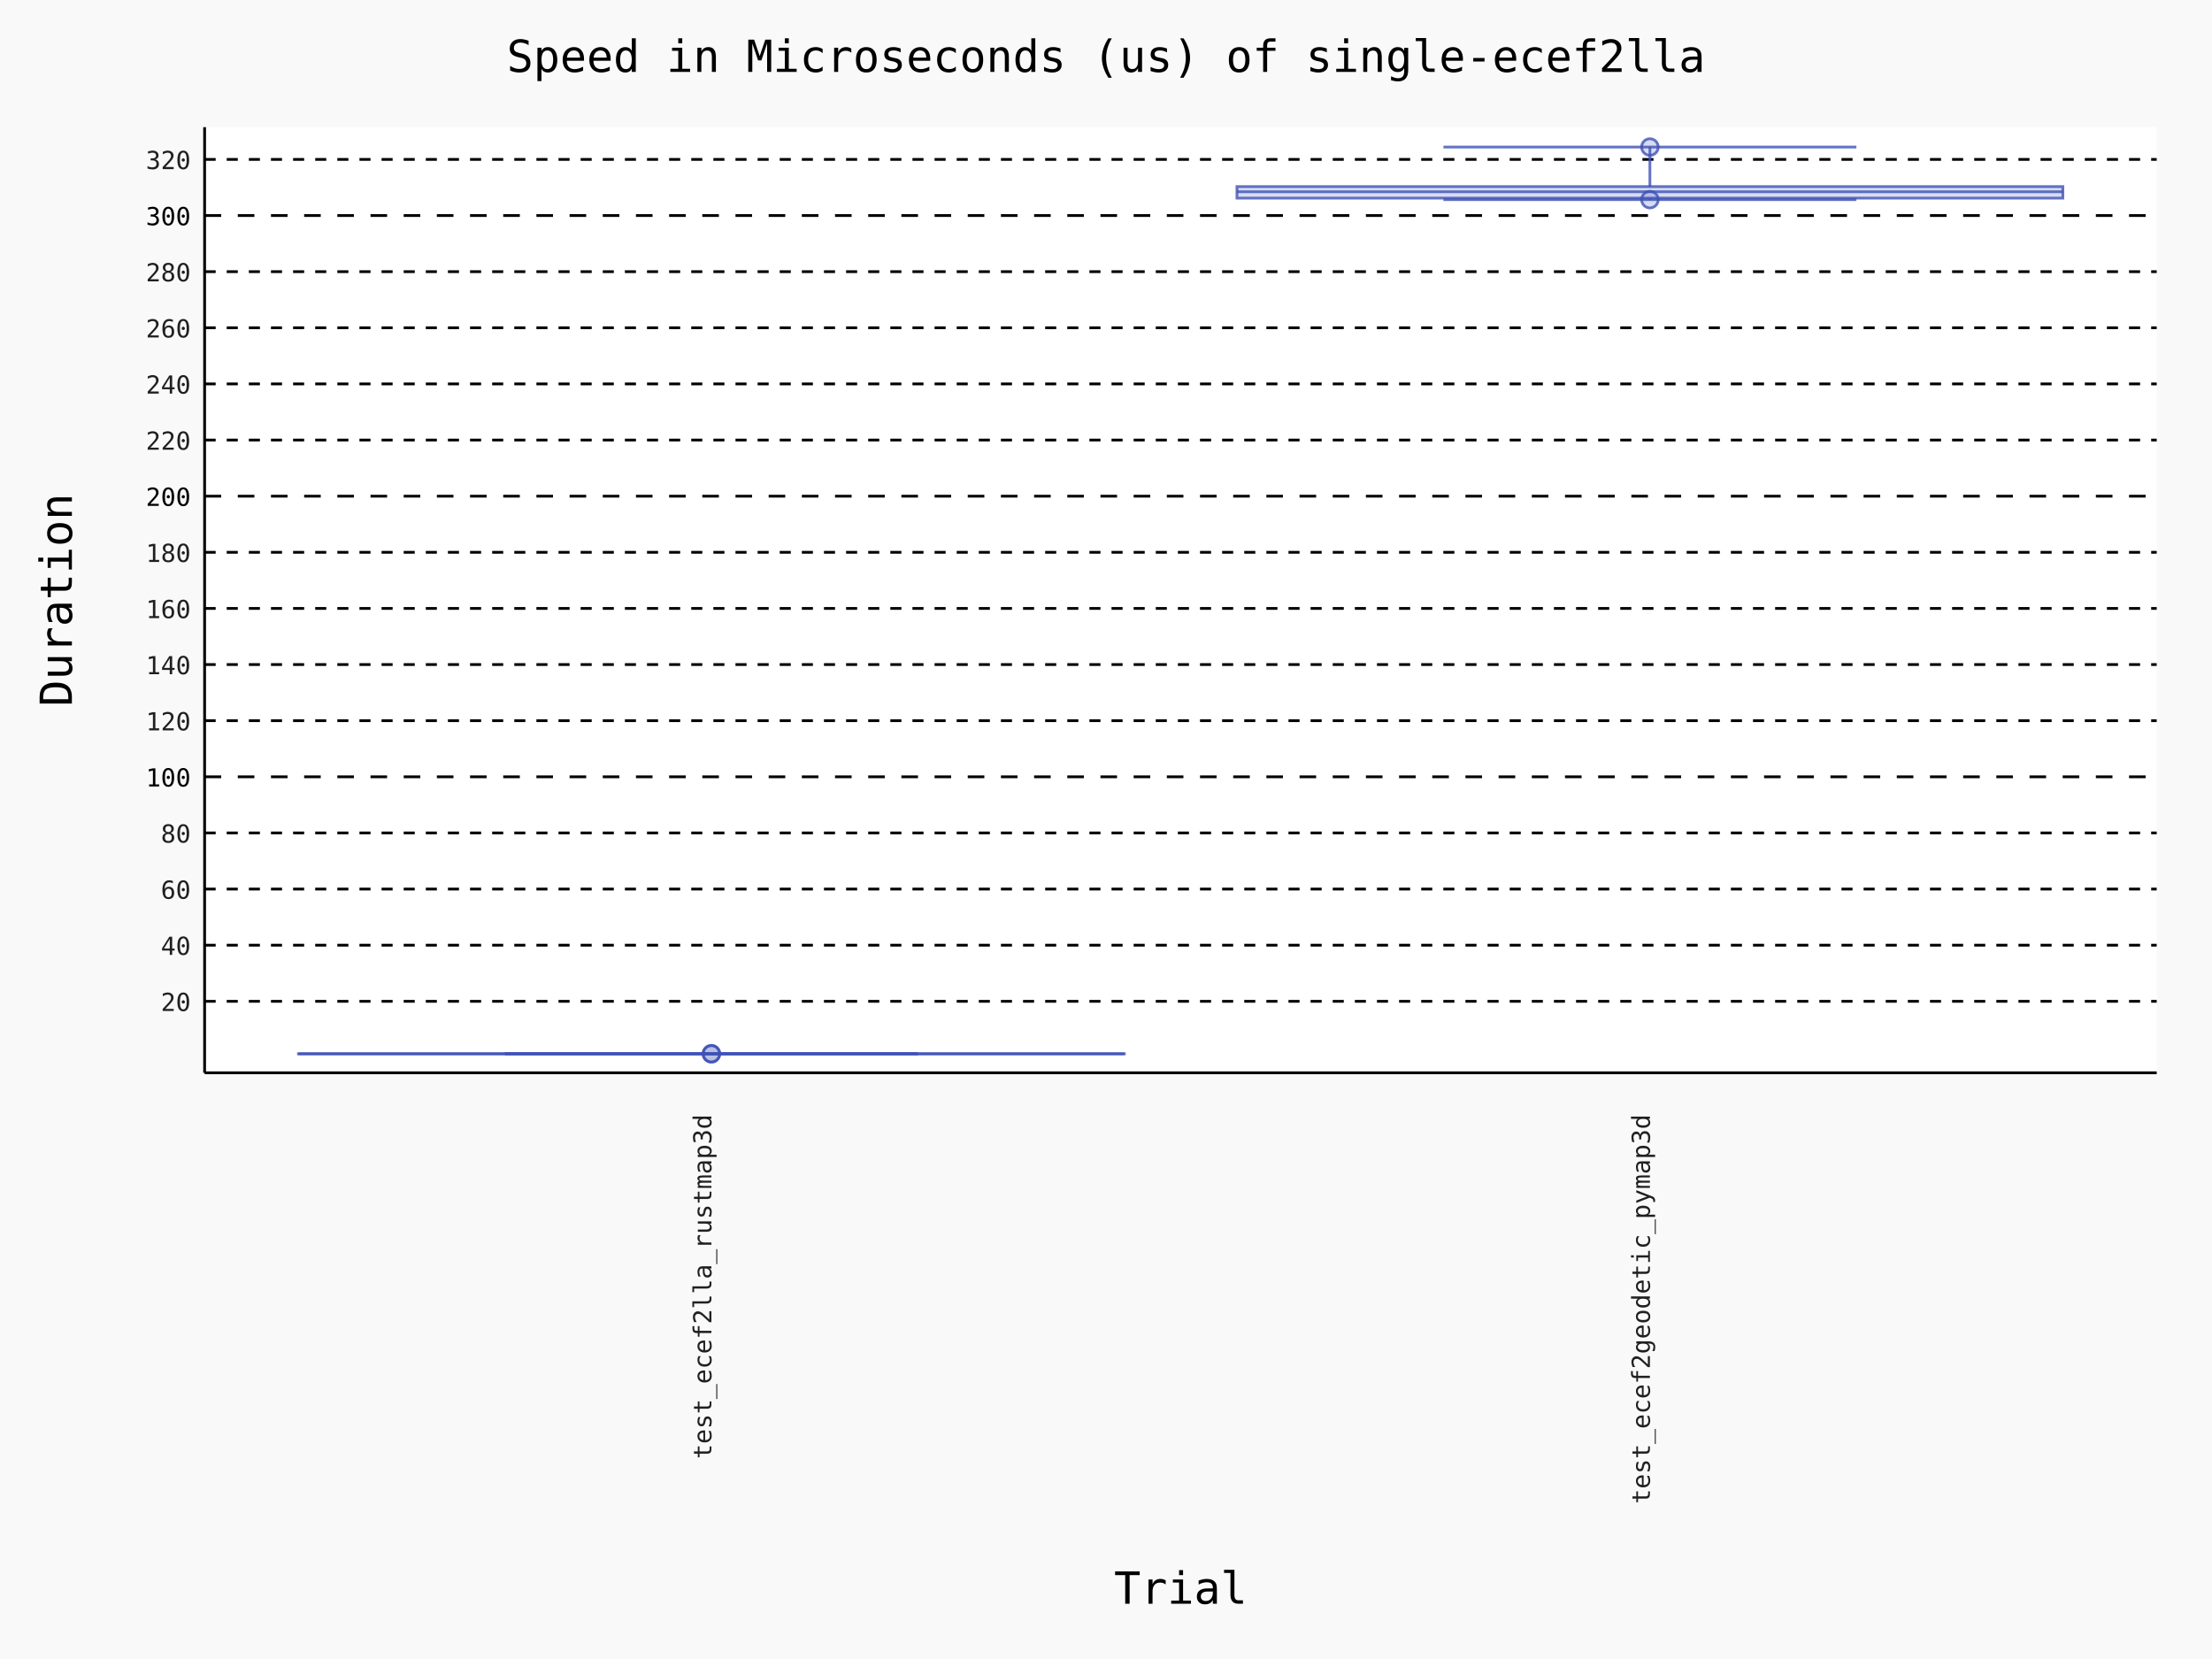
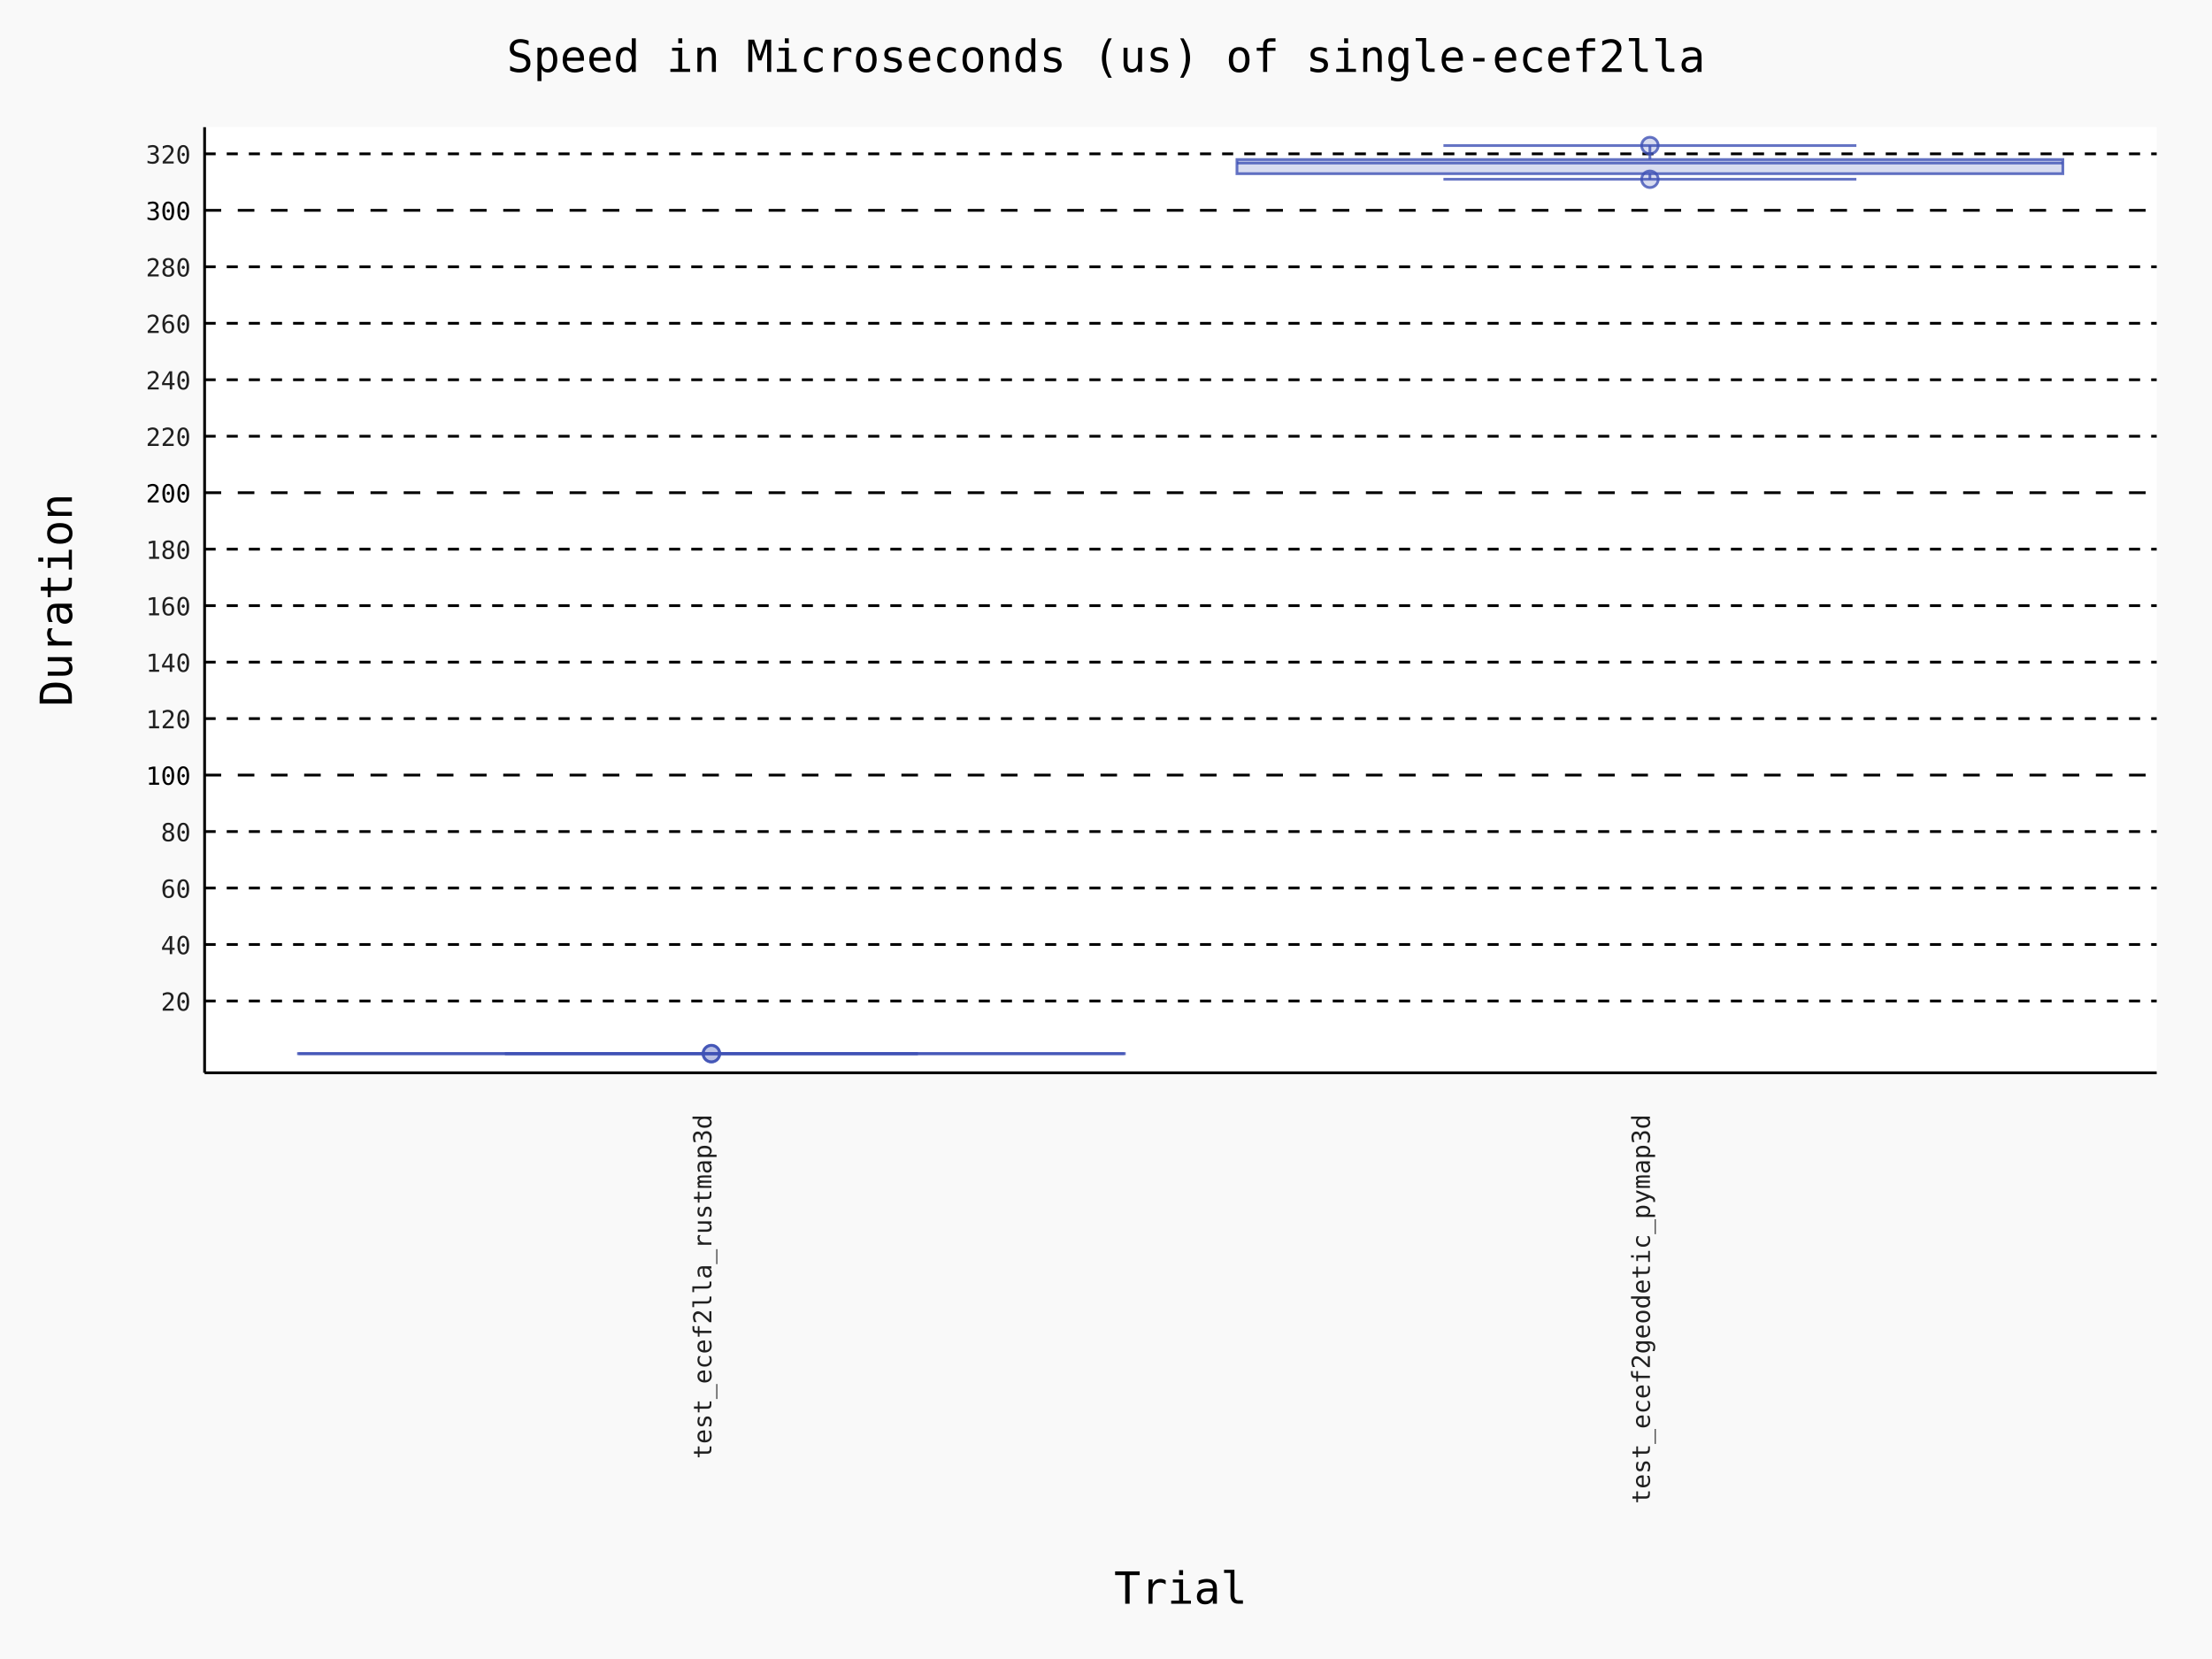
- <svg xmlns="http://www.w3.org/2000/svg" id="chart-d6f434ee-1a32-401e-9e0a-542187d2c525" class="pygal-chart" viewBox="0 0 800 600">
+ <svg xmlns="http://www.w3.org/2000/svg" id="chart-ca18d3f7-2e19-4a8b-9851-f6ca194ed976" class="pygal-chart" viewBox="0 0 800 600">
  <defs>
-     <style type="text/css">#chart-d6f434ee-1a32-401e-9e0a-542187d2c525{-webkit-user-select:none;-webkit-font-smoothing:antialiased;font-family:Consolas,"Deja Vu Sans Mono","Bitstream Vera Sans Mono","Courier New",monospace}#chart-d6f434ee-1a32-401e-9e0a-542187d2c525 .title{font-family:Consolas,"Deja Vu Sans Mono","Bitstream Vera Sans Mono","Courier New",monospace;font-size:16px}#chart-d6f434ee-1a32-401e-9e0a-542187d2c525 .legends .legend text{font-family:Consolas,"Deja Vu Sans Mono","Bitstream Vera Sans Mono","Courier New",monospace;font-size:14px}#chart-d6f434ee-1a32-401e-9e0a-542187d2c525 .axis text{font-family:Consolas,"Deja Vu Sans Mono","Bitstream Vera Sans Mono","Courier New",monospace;font-size:10px}#chart-d6f434ee-1a32-401e-9e0a-542187d2c525 .axis text.major{font-family:Consolas,"Deja Vu Sans Mono","Bitstream Vera Sans Mono","Courier New",monospace;font-size:10px}#chart-d6f434ee-1a32-401e-9e0a-542187d2c525 .text-overlay text.value{font-family:Consolas,"Deja Vu Sans Mono","Bitstream Vera Sans Mono","Courier New",monospace;font-size:16px}#chart-d6f434ee-1a32-401e-9e0a-542187d2c525 .text-overlay text.label{font-family:Consolas,"Deja Vu Sans Mono","Bitstream Vera Sans Mono","Courier New",monospace;font-size:10px}#chart-d6f434ee-1a32-401e-9e0a-542187d2c525 .tooltip{font-family:Consolas,"Deja Vu Sans Mono","Bitstream Vera Sans Mono","Courier New",monospace;font-size:14px}#chart-d6f434ee-1a32-401e-9e0a-542187d2c525 text.no_data{font-family:Consolas,"Deja Vu Sans Mono","Bitstream Vera Sans Mono","Courier New",monospace;font-size:64px}
- #chart-d6f434ee-1a32-401e-9e0a-542187d2c525{background-color:rgba(249,249,249,1)}#chart-d6f434ee-1a32-401e-9e0a-542187d2c525 path,#chart-d6f434ee-1a32-401e-9e0a-542187d2c525 line,#chart-d6f434ee-1a32-401e-9e0a-542187d2c525 rect,#chart-d6f434ee-1a32-401e-9e0a-542187d2c525 circle{-webkit-transition:150ms;-moz-transition:150ms;transition:150ms}#chart-d6f434ee-1a32-401e-9e0a-542187d2c525 .graph &gt; .background{fill:rgba(249,249,249,1)}#chart-d6f434ee-1a32-401e-9e0a-542187d2c525 .plot &gt; .background{fill:rgba(255,255,255,1)}#chart-d6f434ee-1a32-401e-9e0a-542187d2c525 .graph{fill:rgba(0,0,0,.87)}#chart-d6f434ee-1a32-401e-9e0a-542187d2c525 text.no_data{fill:rgba(0,0,0,1)}#chart-d6f434ee-1a32-401e-9e0a-542187d2c525 .title{fill:rgba(0,0,0,1)}#chart-d6f434ee-1a32-401e-9e0a-542187d2c525 .legends .legend text{fill:rgba(0,0,0,.87)}#chart-d6f434ee-1a32-401e-9e0a-542187d2c525 .legends .legend:hover text{fill:rgba(0,0,0,1)}#chart-d6f434ee-1a32-401e-9e0a-542187d2c525 .axis .line{stroke:rgba(0,0,0,1)}#chart-d6f434ee-1a32-401e-9e0a-542187d2c525 .axis .guide.line{stroke:rgba(0,0,0,.54)}#chart-d6f434ee-1a32-401e-9e0a-542187d2c525 .axis .major.line{stroke:rgba(0,0,0,.87)}#chart-d6f434ee-1a32-401e-9e0a-542187d2c525 .axis text.major{fill:rgba(0,0,0,1)}#chart-d6f434ee-1a32-401e-9e0a-542187d2c525 .axis.y .guides:hover .guide.line,#chart-d6f434ee-1a32-401e-9e0a-542187d2c525 .line-graph .axis.x .guides:hover .guide.line,#chart-d6f434ee-1a32-401e-9e0a-542187d2c525 .stackedline-graph .axis.x .guides:hover .guide.line,#chart-d6f434ee-1a32-401e-9e0a-542187d2c525 .xy-graph .axis.x .guides:hover .guide.line{stroke:rgba(0,0,0,1)}#chart-d6f434ee-1a32-401e-9e0a-542187d2c525 .axis .guides:hover text{fill:rgba(0,0,0,1)}#chart-d6f434ee-1a32-401e-9e0a-542187d2c525 .reactive{fill-opacity:.7;stroke-opacity:.8;stroke-width:1}#chart-d6f434ee-1a32-401e-9e0a-542187d2c525 .ci{stroke:rgba(0,0,0,.87)}#chart-d6f434ee-1a32-401e-9e0a-542187d2c525 .reactive.active,#chart-d6f434ee-1a32-401e-9e0a-542187d2c525 .active .reactive{fill-opacity:.8;stroke-opacity:.9;stroke-width:4}#chart-d6f434ee-1a32-401e-9e0a-542187d2c525 .ci .reactive.active{stroke-width:1.5}#chart-d6f434ee-1a32-401e-9e0a-542187d2c525 .series text{fill:rgba(0,0,0,1)}#chart-d6f434ee-1a32-401e-9e0a-542187d2c525 .tooltip rect{fill:rgba(255,255,255,1);stroke:rgba(0,0,0,1);-webkit-transition:opacity 150ms;-moz-transition:opacity 150ms;transition:opacity 150ms}#chart-d6f434ee-1a32-401e-9e0a-542187d2c525 .tooltip .label{fill:rgba(0,0,0,.87)}#chart-d6f434ee-1a32-401e-9e0a-542187d2c525 .tooltip .label{fill:rgba(0,0,0,.87)}#chart-d6f434ee-1a32-401e-9e0a-542187d2c525 .tooltip .legend{font-size:.8em;fill:rgba(0,0,0,.54)}#chart-d6f434ee-1a32-401e-9e0a-542187d2c525 .tooltip .x_label{font-size:.6em;fill:rgba(0,0,0,1)}#chart-d6f434ee-1a32-401e-9e0a-542187d2c525 .tooltip .xlink{font-size:.5em;text-decoration:underline}#chart-d6f434ee-1a32-401e-9e0a-542187d2c525 .tooltip .value{font-size:1.5em}#chart-d6f434ee-1a32-401e-9e0a-542187d2c525 .bound{font-size:.5em}#chart-d6f434ee-1a32-401e-9e0a-542187d2c525 .max-value{font-size:.75em;fill:rgba(0,0,0,.54)}#chart-d6f434ee-1a32-401e-9e0a-542187d2c525 .map-element{fill:rgba(255,255,255,1);stroke:rgba(0,0,0,.54) !important}#chart-d6f434ee-1a32-401e-9e0a-542187d2c525 .map-element .reactive{fill-opacity:inherit;stroke-opacity:inherit}#chart-d6f434ee-1a32-401e-9e0a-542187d2c525 .color-0,#chart-d6f434ee-1a32-401e-9e0a-542187d2c525 .color-0 a:visited{stroke:#3F51B5;fill:#3F51B5}#chart-d6f434ee-1a32-401e-9e0a-542187d2c525 .color-1,#chart-d6f434ee-1a32-401e-9e0a-542187d2c525 .color-1 a:visited{stroke:#3F51B5;fill:#3F51B5}#chart-d6f434ee-1a32-401e-9e0a-542187d2c525 .text-overlay .color-0 text{fill:black}#chart-d6f434ee-1a32-401e-9e0a-542187d2c525 .text-overlay .color-1 text{fill:black}
- #chart-d6f434ee-1a32-401e-9e0a-542187d2c525 text.no_data{text-anchor:middle}#chart-d6f434ee-1a32-401e-9e0a-542187d2c525 .guide.line{fill:none}#chart-d6f434ee-1a32-401e-9e0a-542187d2c525 .centered{text-anchor:middle}#chart-d6f434ee-1a32-401e-9e0a-542187d2c525 .title{text-anchor:middle}#chart-d6f434ee-1a32-401e-9e0a-542187d2c525 .legends .legend text{fill-opacity:1}#chart-d6f434ee-1a32-401e-9e0a-542187d2c525 .axis.x text{text-anchor:middle}#chart-d6f434ee-1a32-401e-9e0a-542187d2c525 .axis.x:not(.web) text[transform]{text-anchor:start}#chart-d6f434ee-1a32-401e-9e0a-542187d2c525 .axis.x:not(.web) text[transform].backwards{text-anchor:end}#chart-d6f434ee-1a32-401e-9e0a-542187d2c525 .axis.y text{text-anchor:end}#chart-d6f434ee-1a32-401e-9e0a-542187d2c525 .axis.y text[transform].backwards{text-anchor:start}#chart-d6f434ee-1a32-401e-9e0a-542187d2c525 .axis.y2 text{text-anchor:start}#chart-d6f434ee-1a32-401e-9e0a-542187d2c525 .axis.y2 text[transform].backwards{text-anchor:end}#chart-d6f434ee-1a32-401e-9e0a-542187d2c525 .axis .guide.line{stroke-dasharray:4,4;stroke:black}#chart-d6f434ee-1a32-401e-9e0a-542187d2c525 .axis .major.guide.line{stroke-dasharray:6,6;stroke:black}#chart-d6f434ee-1a32-401e-9e0a-542187d2c525 .horizontal .axis.y .guide.line,#chart-d6f434ee-1a32-401e-9e0a-542187d2c525 .horizontal .axis.y2 .guide.line,#chart-d6f434ee-1a32-401e-9e0a-542187d2c525 .vertical .axis.x .guide.line{opacity:0}#chart-d6f434ee-1a32-401e-9e0a-542187d2c525 .horizontal .axis.always_show .guide.line,#chart-d6f434ee-1a32-401e-9e0a-542187d2c525 .vertical .axis.always_show .guide.line{opacity:1 !important}#chart-d6f434ee-1a32-401e-9e0a-542187d2c525 .axis.y .guides:hover .guide.line,#chart-d6f434ee-1a32-401e-9e0a-542187d2c525 .axis.y2 .guides:hover .guide.line,#chart-d6f434ee-1a32-401e-9e0a-542187d2c525 .axis.x .guides:hover .guide.line{opacity:1}#chart-d6f434ee-1a32-401e-9e0a-542187d2c525 .axis .guides:hover text{opacity:1}#chart-d6f434ee-1a32-401e-9e0a-542187d2c525 .nofill{fill:none}#chart-d6f434ee-1a32-401e-9e0a-542187d2c525 .subtle-fill{fill-opacity:.2}#chart-d6f434ee-1a32-401e-9e0a-542187d2c525 .dot{stroke-width:1px;fill-opacity:1;stroke-opacity:1}#chart-d6f434ee-1a32-401e-9e0a-542187d2c525 .dot.active{stroke-width:5px}#chart-d6f434ee-1a32-401e-9e0a-542187d2c525 .dot.negative{fill:transparent}#chart-d6f434ee-1a32-401e-9e0a-542187d2c525 text,#chart-d6f434ee-1a32-401e-9e0a-542187d2c525 tspan{stroke:none !important}#chart-d6f434ee-1a32-401e-9e0a-542187d2c525 .series text.active{opacity:1}#chart-d6f434ee-1a32-401e-9e0a-542187d2c525 .tooltip rect{fill-opacity:.95;stroke-width:.5}#chart-d6f434ee-1a32-401e-9e0a-542187d2c525 .tooltip text{fill-opacity:1}#chart-d6f434ee-1a32-401e-9e0a-542187d2c525 .showable{visibility:hidden}#chart-d6f434ee-1a32-401e-9e0a-542187d2c525 .showable.shown{visibility:visible}#chart-d6f434ee-1a32-401e-9e0a-542187d2c525 .gauge-background{fill:rgba(229,229,229,1);stroke:none}#chart-d6f434ee-1a32-401e-9e0a-542187d2c525 .bg-lines{stroke:rgba(249,249,249,1);stroke-width:2px}
+     <style type="text/css">#chart-ca18d3f7-2e19-4a8b-9851-f6ca194ed976{-webkit-user-select:none;-webkit-font-smoothing:antialiased;font-family:Consolas,"Deja Vu Sans Mono","Bitstream Vera Sans Mono","Courier New",monospace}#chart-ca18d3f7-2e19-4a8b-9851-f6ca194ed976 .title{font-family:Consolas,"Deja Vu Sans Mono","Bitstream Vera Sans Mono","Courier New",monospace;font-size:16px}#chart-ca18d3f7-2e19-4a8b-9851-f6ca194ed976 .legends .legend text{font-family:Consolas,"Deja Vu Sans Mono","Bitstream Vera Sans Mono","Courier New",monospace;font-size:14px}#chart-ca18d3f7-2e19-4a8b-9851-f6ca194ed976 .axis text{font-family:Consolas,"Deja Vu Sans Mono","Bitstream Vera Sans Mono","Courier New",monospace;font-size:10px}#chart-ca18d3f7-2e19-4a8b-9851-f6ca194ed976 .axis text.major{font-family:Consolas,"Deja Vu Sans Mono","Bitstream Vera Sans Mono","Courier New",monospace;font-size:10px}#chart-ca18d3f7-2e19-4a8b-9851-f6ca194ed976 .text-overlay text.value{font-family:Consolas,"Deja Vu Sans Mono","Bitstream Vera Sans Mono","Courier New",monospace;font-size:16px}#chart-ca18d3f7-2e19-4a8b-9851-f6ca194ed976 .text-overlay text.label{font-family:Consolas,"Deja Vu Sans Mono","Bitstream Vera Sans Mono","Courier New",monospace;font-size:10px}#chart-ca18d3f7-2e19-4a8b-9851-f6ca194ed976 .tooltip{font-family:Consolas,"Deja Vu Sans Mono","Bitstream Vera Sans Mono","Courier New",monospace;font-size:14px}#chart-ca18d3f7-2e19-4a8b-9851-f6ca194ed976 text.no_data{font-family:Consolas,"Deja Vu Sans Mono","Bitstream Vera Sans Mono","Courier New",monospace;font-size:64px}
+ #chart-ca18d3f7-2e19-4a8b-9851-f6ca194ed976{background-color:rgba(249,249,249,1)}#chart-ca18d3f7-2e19-4a8b-9851-f6ca194ed976 path,#chart-ca18d3f7-2e19-4a8b-9851-f6ca194ed976 line,#chart-ca18d3f7-2e19-4a8b-9851-f6ca194ed976 rect,#chart-ca18d3f7-2e19-4a8b-9851-f6ca194ed976 circle{-webkit-transition:150ms;-moz-transition:150ms;transition:150ms}#chart-ca18d3f7-2e19-4a8b-9851-f6ca194ed976 .graph &gt; .background{fill:rgba(249,249,249,1)}#chart-ca18d3f7-2e19-4a8b-9851-f6ca194ed976 .plot &gt; .background{fill:rgba(255,255,255,1)}#chart-ca18d3f7-2e19-4a8b-9851-f6ca194ed976 .graph{fill:rgba(0,0,0,.87)}#chart-ca18d3f7-2e19-4a8b-9851-f6ca194ed976 text.no_data{fill:rgba(0,0,0,1)}#chart-ca18d3f7-2e19-4a8b-9851-f6ca194ed976 .title{fill:rgba(0,0,0,1)}#chart-ca18d3f7-2e19-4a8b-9851-f6ca194ed976 .legends .legend text{fill:rgba(0,0,0,.87)}#chart-ca18d3f7-2e19-4a8b-9851-f6ca194ed976 .legends .legend:hover text{fill:rgba(0,0,0,1)}#chart-ca18d3f7-2e19-4a8b-9851-f6ca194ed976 .axis .line{stroke:rgba(0,0,0,1)}#chart-ca18d3f7-2e19-4a8b-9851-f6ca194ed976 .axis .guide.line{stroke:rgba(0,0,0,.54)}#chart-ca18d3f7-2e19-4a8b-9851-f6ca194ed976 .axis .major.line{stroke:rgba(0,0,0,.87)}#chart-ca18d3f7-2e19-4a8b-9851-f6ca194ed976 .axis text.major{fill:rgba(0,0,0,1)}#chart-ca18d3f7-2e19-4a8b-9851-f6ca194ed976 .axis.y .guides:hover .guide.line,#chart-ca18d3f7-2e19-4a8b-9851-f6ca194ed976 .line-graph .axis.x .guides:hover .guide.line,#chart-ca18d3f7-2e19-4a8b-9851-f6ca194ed976 .stackedline-graph .axis.x .guides:hover .guide.line,#chart-ca18d3f7-2e19-4a8b-9851-f6ca194ed976 .xy-graph .axis.x .guides:hover .guide.line{stroke:rgba(0,0,0,1)}#chart-ca18d3f7-2e19-4a8b-9851-f6ca194ed976 .axis .guides:hover text{fill:rgba(0,0,0,1)}#chart-ca18d3f7-2e19-4a8b-9851-f6ca194ed976 .reactive{fill-opacity:.7;stroke-opacity:.8;stroke-width:1}#chart-ca18d3f7-2e19-4a8b-9851-f6ca194ed976 .ci{stroke:rgba(0,0,0,.87)}#chart-ca18d3f7-2e19-4a8b-9851-f6ca194ed976 .reactive.active,#chart-ca18d3f7-2e19-4a8b-9851-f6ca194ed976 .active .reactive{fill-opacity:.8;stroke-opacity:.9;stroke-width:4}#chart-ca18d3f7-2e19-4a8b-9851-f6ca194ed976 .ci .reactive.active{stroke-width:1.5}#chart-ca18d3f7-2e19-4a8b-9851-f6ca194ed976 .series text{fill:rgba(0,0,0,1)}#chart-ca18d3f7-2e19-4a8b-9851-f6ca194ed976 .tooltip rect{fill:rgba(255,255,255,1);stroke:rgba(0,0,0,1);-webkit-transition:opacity 150ms;-moz-transition:opacity 150ms;transition:opacity 150ms}#chart-ca18d3f7-2e19-4a8b-9851-f6ca194ed976 .tooltip .label{fill:rgba(0,0,0,.87)}#chart-ca18d3f7-2e19-4a8b-9851-f6ca194ed976 .tooltip .label{fill:rgba(0,0,0,.87)}#chart-ca18d3f7-2e19-4a8b-9851-f6ca194ed976 .tooltip .legend{font-size:.8em;fill:rgba(0,0,0,.54)}#chart-ca18d3f7-2e19-4a8b-9851-f6ca194ed976 .tooltip .x_label{font-size:.6em;fill:rgba(0,0,0,1)}#chart-ca18d3f7-2e19-4a8b-9851-f6ca194ed976 .tooltip .xlink{font-size:.5em;text-decoration:underline}#chart-ca18d3f7-2e19-4a8b-9851-f6ca194ed976 .tooltip .value{font-size:1.5em}#chart-ca18d3f7-2e19-4a8b-9851-f6ca194ed976 .bound{font-size:.5em}#chart-ca18d3f7-2e19-4a8b-9851-f6ca194ed976 .max-value{font-size:.75em;fill:rgba(0,0,0,.54)}#chart-ca18d3f7-2e19-4a8b-9851-f6ca194ed976 .map-element{fill:rgba(255,255,255,1);stroke:rgba(0,0,0,.54) !important}#chart-ca18d3f7-2e19-4a8b-9851-f6ca194ed976 .map-element .reactive{fill-opacity:inherit;stroke-opacity:inherit}#chart-ca18d3f7-2e19-4a8b-9851-f6ca194ed976 .color-0,#chart-ca18d3f7-2e19-4a8b-9851-f6ca194ed976 .color-0 a:visited{stroke:#3F51B5;fill:#3F51B5}#chart-ca18d3f7-2e19-4a8b-9851-f6ca194ed976 .color-1,#chart-ca18d3f7-2e19-4a8b-9851-f6ca194ed976 .color-1 a:visited{stroke:#3F51B5;fill:#3F51B5}#chart-ca18d3f7-2e19-4a8b-9851-f6ca194ed976 .text-overlay .color-0 text{fill:black}#chart-ca18d3f7-2e19-4a8b-9851-f6ca194ed976 .text-overlay .color-1 text{fill:black}
+ #chart-ca18d3f7-2e19-4a8b-9851-f6ca194ed976 text.no_data{text-anchor:middle}#chart-ca18d3f7-2e19-4a8b-9851-f6ca194ed976 .guide.line{fill:none}#chart-ca18d3f7-2e19-4a8b-9851-f6ca194ed976 .centered{text-anchor:middle}#chart-ca18d3f7-2e19-4a8b-9851-f6ca194ed976 .title{text-anchor:middle}#chart-ca18d3f7-2e19-4a8b-9851-f6ca194ed976 .legends .legend text{fill-opacity:1}#chart-ca18d3f7-2e19-4a8b-9851-f6ca194ed976 .axis.x text{text-anchor:middle}#chart-ca18d3f7-2e19-4a8b-9851-f6ca194ed976 .axis.x:not(.web) text[transform]{text-anchor:start}#chart-ca18d3f7-2e19-4a8b-9851-f6ca194ed976 .axis.x:not(.web) text[transform].backwards{text-anchor:end}#chart-ca18d3f7-2e19-4a8b-9851-f6ca194ed976 .axis.y text{text-anchor:end}#chart-ca18d3f7-2e19-4a8b-9851-f6ca194ed976 .axis.y text[transform].backwards{text-anchor:start}#chart-ca18d3f7-2e19-4a8b-9851-f6ca194ed976 .axis.y2 text{text-anchor:start}#chart-ca18d3f7-2e19-4a8b-9851-f6ca194ed976 .axis.y2 text[transform].backwards{text-anchor:end}#chart-ca18d3f7-2e19-4a8b-9851-f6ca194ed976 .axis .guide.line{stroke-dasharray:4,4;stroke:black}#chart-ca18d3f7-2e19-4a8b-9851-f6ca194ed976 .axis .major.guide.line{stroke-dasharray:6,6;stroke:black}#chart-ca18d3f7-2e19-4a8b-9851-f6ca194ed976 .horizontal .axis.y .guide.line,#chart-ca18d3f7-2e19-4a8b-9851-f6ca194ed976 .horizontal .axis.y2 .guide.line,#chart-ca18d3f7-2e19-4a8b-9851-f6ca194ed976 .vertical .axis.x .guide.line{opacity:0}#chart-ca18d3f7-2e19-4a8b-9851-f6ca194ed976 .horizontal .axis.always_show .guide.line,#chart-ca18d3f7-2e19-4a8b-9851-f6ca194ed976 .vertical .axis.always_show .guide.line{opacity:1 !important}#chart-ca18d3f7-2e19-4a8b-9851-f6ca194ed976 .axis.y .guides:hover .guide.line,#chart-ca18d3f7-2e19-4a8b-9851-f6ca194ed976 .axis.y2 .guides:hover .guide.line,#chart-ca18d3f7-2e19-4a8b-9851-f6ca194ed976 .axis.x .guides:hover .guide.line{opacity:1}#chart-ca18d3f7-2e19-4a8b-9851-f6ca194ed976 .axis .guides:hover text{opacity:1}#chart-ca18d3f7-2e19-4a8b-9851-f6ca194ed976 .nofill{fill:none}#chart-ca18d3f7-2e19-4a8b-9851-f6ca194ed976 .subtle-fill{fill-opacity:.2}#chart-ca18d3f7-2e19-4a8b-9851-f6ca194ed976 .dot{stroke-width:1px;fill-opacity:1;stroke-opacity:1}#chart-ca18d3f7-2e19-4a8b-9851-f6ca194ed976 .dot.active{stroke-width:5px}#chart-ca18d3f7-2e19-4a8b-9851-f6ca194ed976 .dot.negative{fill:transparent}#chart-ca18d3f7-2e19-4a8b-9851-f6ca194ed976 text,#chart-ca18d3f7-2e19-4a8b-9851-f6ca194ed976 tspan{stroke:none !important}#chart-ca18d3f7-2e19-4a8b-9851-f6ca194ed976 .series text.active{opacity:1}#chart-ca18d3f7-2e19-4a8b-9851-f6ca194ed976 .tooltip rect{fill-opacity:.95;stroke-width:.5}#chart-ca18d3f7-2e19-4a8b-9851-f6ca194ed976 .tooltip text{fill-opacity:1}#chart-ca18d3f7-2e19-4a8b-9851-f6ca194ed976 .showable{visibility:hidden}#chart-ca18d3f7-2e19-4a8b-9851-f6ca194ed976 .showable.shown{visibility:visible}#chart-ca18d3f7-2e19-4a8b-9851-f6ca194ed976 .gauge-background{fill:rgba(229,229,229,1);stroke:none}#chart-ca18d3f7-2e19-4a8b-9851-f6ca194ed976 .bg-lines{stroke:rgba(249,249,249,1);stroke-width:2px}
.tooltip .value{font-size:1em !important}.axis text{font-size:9px !important}</style>
  </defs>
  <g class="graph custombox-graph vertical">
    <rect x="0" y="0" width="800" height="600" class="background" />
    <g transform="translate(74, 46)" class="plot">
      <rect x="0" y="0" width="706.0" height="342.0" class="background" />
      <g class="axis y always_show">
        <path d="M0 342 h706" class="line" />
        <g class="guides">
-           <path d="M0 316.139 h706" class="guide line" />
-           <text x="-5" y="319.639" class="">20</text>
+           <path d="M0 316.019 h706" class="guide line" />
+           <text x="-5" y="319.519" class="">20</text>
        </g>
        <g class="guides">
-           <path d="M0 295.84 h706" class="guide line" />
-           <text x="-5" y="299.34" class="">40</text>
+           <path d="M0 295.594 h706" class="guide line" />
+           <text x="-5" y="299.094" class="">40</text>
        </g>
        <g class="guides">
-           <path d="M0 275.541 h706" class="guide line" />
-           <text x="-5" y="279.041" class="">60</text>
+           <path d="M0 275.169 h706" class="guide line" />
+           <text x="-5" y="278.669" class="">60</text>
        </g>
        <g class="guides">
-           <path d="M0 255.241 h706" class="guide line" />
-           <text x="-5" y="258.741" class="">80</text>
+           <path d="M0 254.743 h706" class="guide line" />
+           <text x="-5" y="258.243" class="">80</text>
        </g>
        <g class="guides">
-           <path d="M0 234.942 h706" class="major guide line" />
-           <text x="-5" y="238.442" class="major">100</text>
+           <path d="M0 234.318 h706" class="major guide line" />
+           <text x="-5" y="237.818" class="major">100</text>
        </g>
        <g class="guides">
-           <path d="M0 214.643 h706" class="guide line" />
-           <text x="-5" y="218.143" class="">120</text>
+           <path d="M0 213.893 h706" class="guide line" />
+           <text x="-5" y="217.393" class="">120</text>
        </g>
        <g class="guides">
-           <path d="M0 194.344 h706" class="guide line" />
-           <text x="-5" y="197.844" class="">140</text>
+           <path d="M0 193.468 h706" class="guide line" />
+           <text x="-5" y="196.968" class="">140</text>
        </g>
        <g class="guides">
-           <path d="M0 174.045 h706" class="guide line" />
-           <text x="-5" y="177.545" class="">160</text>
+           <path d="M0 173.043 h706" class="guide line" />
+           <text x="-5" y="176.543" class="">160</text>
        </g>
        <g class="guides">
-           <path d="M0 153.746 h706" class="guide line" />
-           <text x="-5" y="157.246" class="">180</text>
+           <path d="M0 152.617 h706" class="guide line" />
+           <text x="-5" y="156.117" class="">180</text>
        </g>
        <g class="guides">
-           <path d="M0 133.447 h706" class="major guide line" />
-           <text x="-5" y="136.947" class="major">200</text>
+           <path d="M0 132.192 h706" class="major guide line" />
+           <text x="-5" y="135.692" class="major">200</text>
        </g>
        <g class="guides">
-           <path d="M0 113.147 h706" class="guide line" />
-           <text x="-5" y="116.647" class="">220</text>
+           <path d="M0 111.767 h706" class="guide line" />
+           <text x="-5" y="115.267" class="">220</text>
        </g>
        <g class="guides">
-           <path d="M0 92.848 h706" class="guide line" />
-           <text x="-5" y="96.348" class="">240</text>
+           <path d="M0 91.342 h706" class="guide line" />
+           <text x="-5" y="94.842" class="">240</text>
        </g>
        <g class="guides">
-           <path d="M0 72.549 h706" class="guide line" />
-           <text x="-5" y="76.049" class="">260</text>
+           <path d="M0 70.916 h706" class="guide line" />
+           <text x="-5" y="74.416" class="">260</text>
        </g>
        <g class="guides">
-           <path d="M0 52.25 h706" class="guide line" />
-           <text x="-5" y="55.75" class="">280</text>
+           <path d="M0 50.491 h706" class="guide line" />
+           <text x="-5" y="53.991" class="">280</text>
        </g>
        <g class="guides">
-           <path d="M0 31.951 h706" class="major guide line" />
-           <text x="-5" y="35.451" class="major">300</text>
+           <path d="M0 30.066 h706" class="major guide line" />
+           <text x="-5" y="33.566" class="major">300</text>
        </g>
        <g class="guides">
-           <path d="M0 11.652 h706" class="guide line" />
-           <text x="-5" y="15.152" class="">320</text>
+           <path d="M0 9.641 h706" class="guide line" />
+           <text x="-5" y="13.141" class="">320</text>
        </g>
      </g>
      <g class="axis x">
        <path d="M0 0 v342" class="line" />
        <g class="guides">
          <path d="M183.288 0 v342" class="guide line" />
          <text x="183.288" y="357.0" class="backwards" transform="rotate(270 183.2885 357)">test_ecef2lla_rustmap3d</text>
        </g>
        <g class="guides">
          <path d="M522.712 0 v342" class="guide line" />
          <text x="522.712" y="357.0" class="backwards" transform="rotate(270 522.7115 357)">test_ecef2geodetic_pymap3d</text>
        </g>
      </g>
      <g class="series serie-0 color-0">
        <g class="boxes">
          <g class="box">
-             <path stroke-width="3" d="M108.615 335.17 L257.962 335.17" class="reactive tooltip-trigger" />
-             <path stroke-width="3" d="M33.942 335.126 L332.635 335.126" class="reactive tooltip-trigger" />
-             <path stroke-width="3" d="M108.615 335.057 L257.962 335.057" class="reactive tooltip-trigger" />
-             <path stroke-width="2" d="M183.288 335.17 L183.288 335.135" class="reactive tooltip-trigger" />
-             <path stroke-width="2" d="M183.288 335.057 L183.288 335.096" class="reactive tooltip-trigger" />
-             <rect x="33.942" y="335.096" height="0.039" width="298.692" class="subtle-fill reactive tooltip-trigger" />
-             <circle cx="183.288" cy="335.17" r="3" class="subtle-fill reactive tooltip-trigger" />
-             <circle cx="183.288" cy="335.057" r="3" class="subtle-fill reactive tooltip-trigger" />
+             <path stroke-width="3" d="M108.615 335.102 L257.962 335.102" class="reactive tooltip-trigger" />
+             <path stroke-width="3" d="M33.942 335.063 L332.635 335.063" class="reactive tooltip-trigger" />
+             <path stroke-width="3" d="M108.615 335.009 L257.962 335.009" class="reactive tooltip-trigger" />
+             <path stroke-width="2" d="M183.288 335.102 L183.288 335.084" class="reactive tooltip-trigger" />
+             <path stroke-width="2" d="M183.288 335.009 L183.288 335.035" class="reactive tooltip-trigger" />
+             <rect x="33.942" y="335.035" height="0.049" width="298.692" class="subtle-fill reactive tooltip-trigger" />
+             <circle cx="183.288" cy="335.102" r="3" class="subtle-fill reactive tooltip-trigger" />
+             <circle cx="183.288" cy="335.009" r="3" class="subtle-fill reactive tooltip-trigger" />
          </g>
        </g>
      </g>
      <g class="series serie-1 color-1">
        <g class="boxes">
          <g class="box">
-             <path stroke-width="3" d="M448.038 26.2 L597.385 26.2" class="reactive tooltip-trigger" />
-             <path stroke-width="3" d="M373.365 23.347 L672.058 23.347" class="reactive tooltip-trigger" />
-             <path stroke-width="3" d="M448.038 7.181 L597.385 7.181" class="reactive tooltip-trigger" />
-             <path stroke-width="2" d="M522.712 26.2 L522.712 25.658" class="reactive tooltip-trigger" />
-             <path stroke-width="2" d="M522.712 7.181 L522.712 21.485" class="reactive tooltip-trigger" />
-             <rect x="373.365" y="21.485" height="4.173" width="298.692" class="subtle-fill reactive tooltip-trigger" />
-             <circle cx="522.712" cy="26.2" r="3" class="subtle-fill reactive tooltip-trigger" />
-             <circle cx="522.712" cy="7.181" r="3" class="subtle-fill reactive tooltip-trigger" />
+             <path stroke-width="3" d="M448.038 18.83 L597.385 18.83" class="reactive tooltip-trigger" />
+             <path stroke-width="3" d="M373.365 12.963 L672.058 12.963" class="reactive tooltip-trigger" />
+             <path stroke-width="3" d="M448.038 6.64 L597.385 6.64" class="reactive tooltip-trigger" />
+             <path stroke-width="2" d="M522.712 18.83 L522.712 16.809" class="reactive tooltip-trigger" />
+             <path stroke-width="2" d="M522.712 6.64 L522.712 11.699" class="reactive tooltip-trigger" />
+             <rect x="373.365" y="11.699" height="5.11" width="298.692" class="subtle-fill reactive tooltip-trigger" />
+             <circle cx="522.712" cy="18.83" r="3" class="subtle-fill reactive tooltip-trigger" />
+             <circle cx="522.712" cy="6.64" r="3" class="subtle-fill reactive tooltip-trigger" />
          </g>
        </g>
      </g>
    </g>
    <g class="titles">
      <text x="400.0" y="26" class="title plot_title">Speed in Microseconds (us) of single-ecef2lla</text>
      <text x="427.0" y="580.0" class="title">Trial</text>
      <text x="0" y="243.0" class="title" transform="rotate(-90 0 217)">Duration</text>
    </g>
    <g transform="translate(74, 46)" class="plot overlay">
      <g class="series serie-0 color-0" />
      <g class="series serie-1 color-1" />
    </g>
    <g transform="translate(74, 46)" class="plot text-overlay">
      <g class="series serie-0 color-0" />
      <g class="series serie-1 color-1" />
    </g>
    <g transform="translate(74, 46)" class="plot tooltip-overlay">
      <g transform="translate(0 0)" style="opacity: 0" class="tooltip">
        <rect rx="0" ry="0" width="0" height="0" class="tooltip-box" />
        <g class="text" />
      </g>
    </g>
  </g>
</svg>
